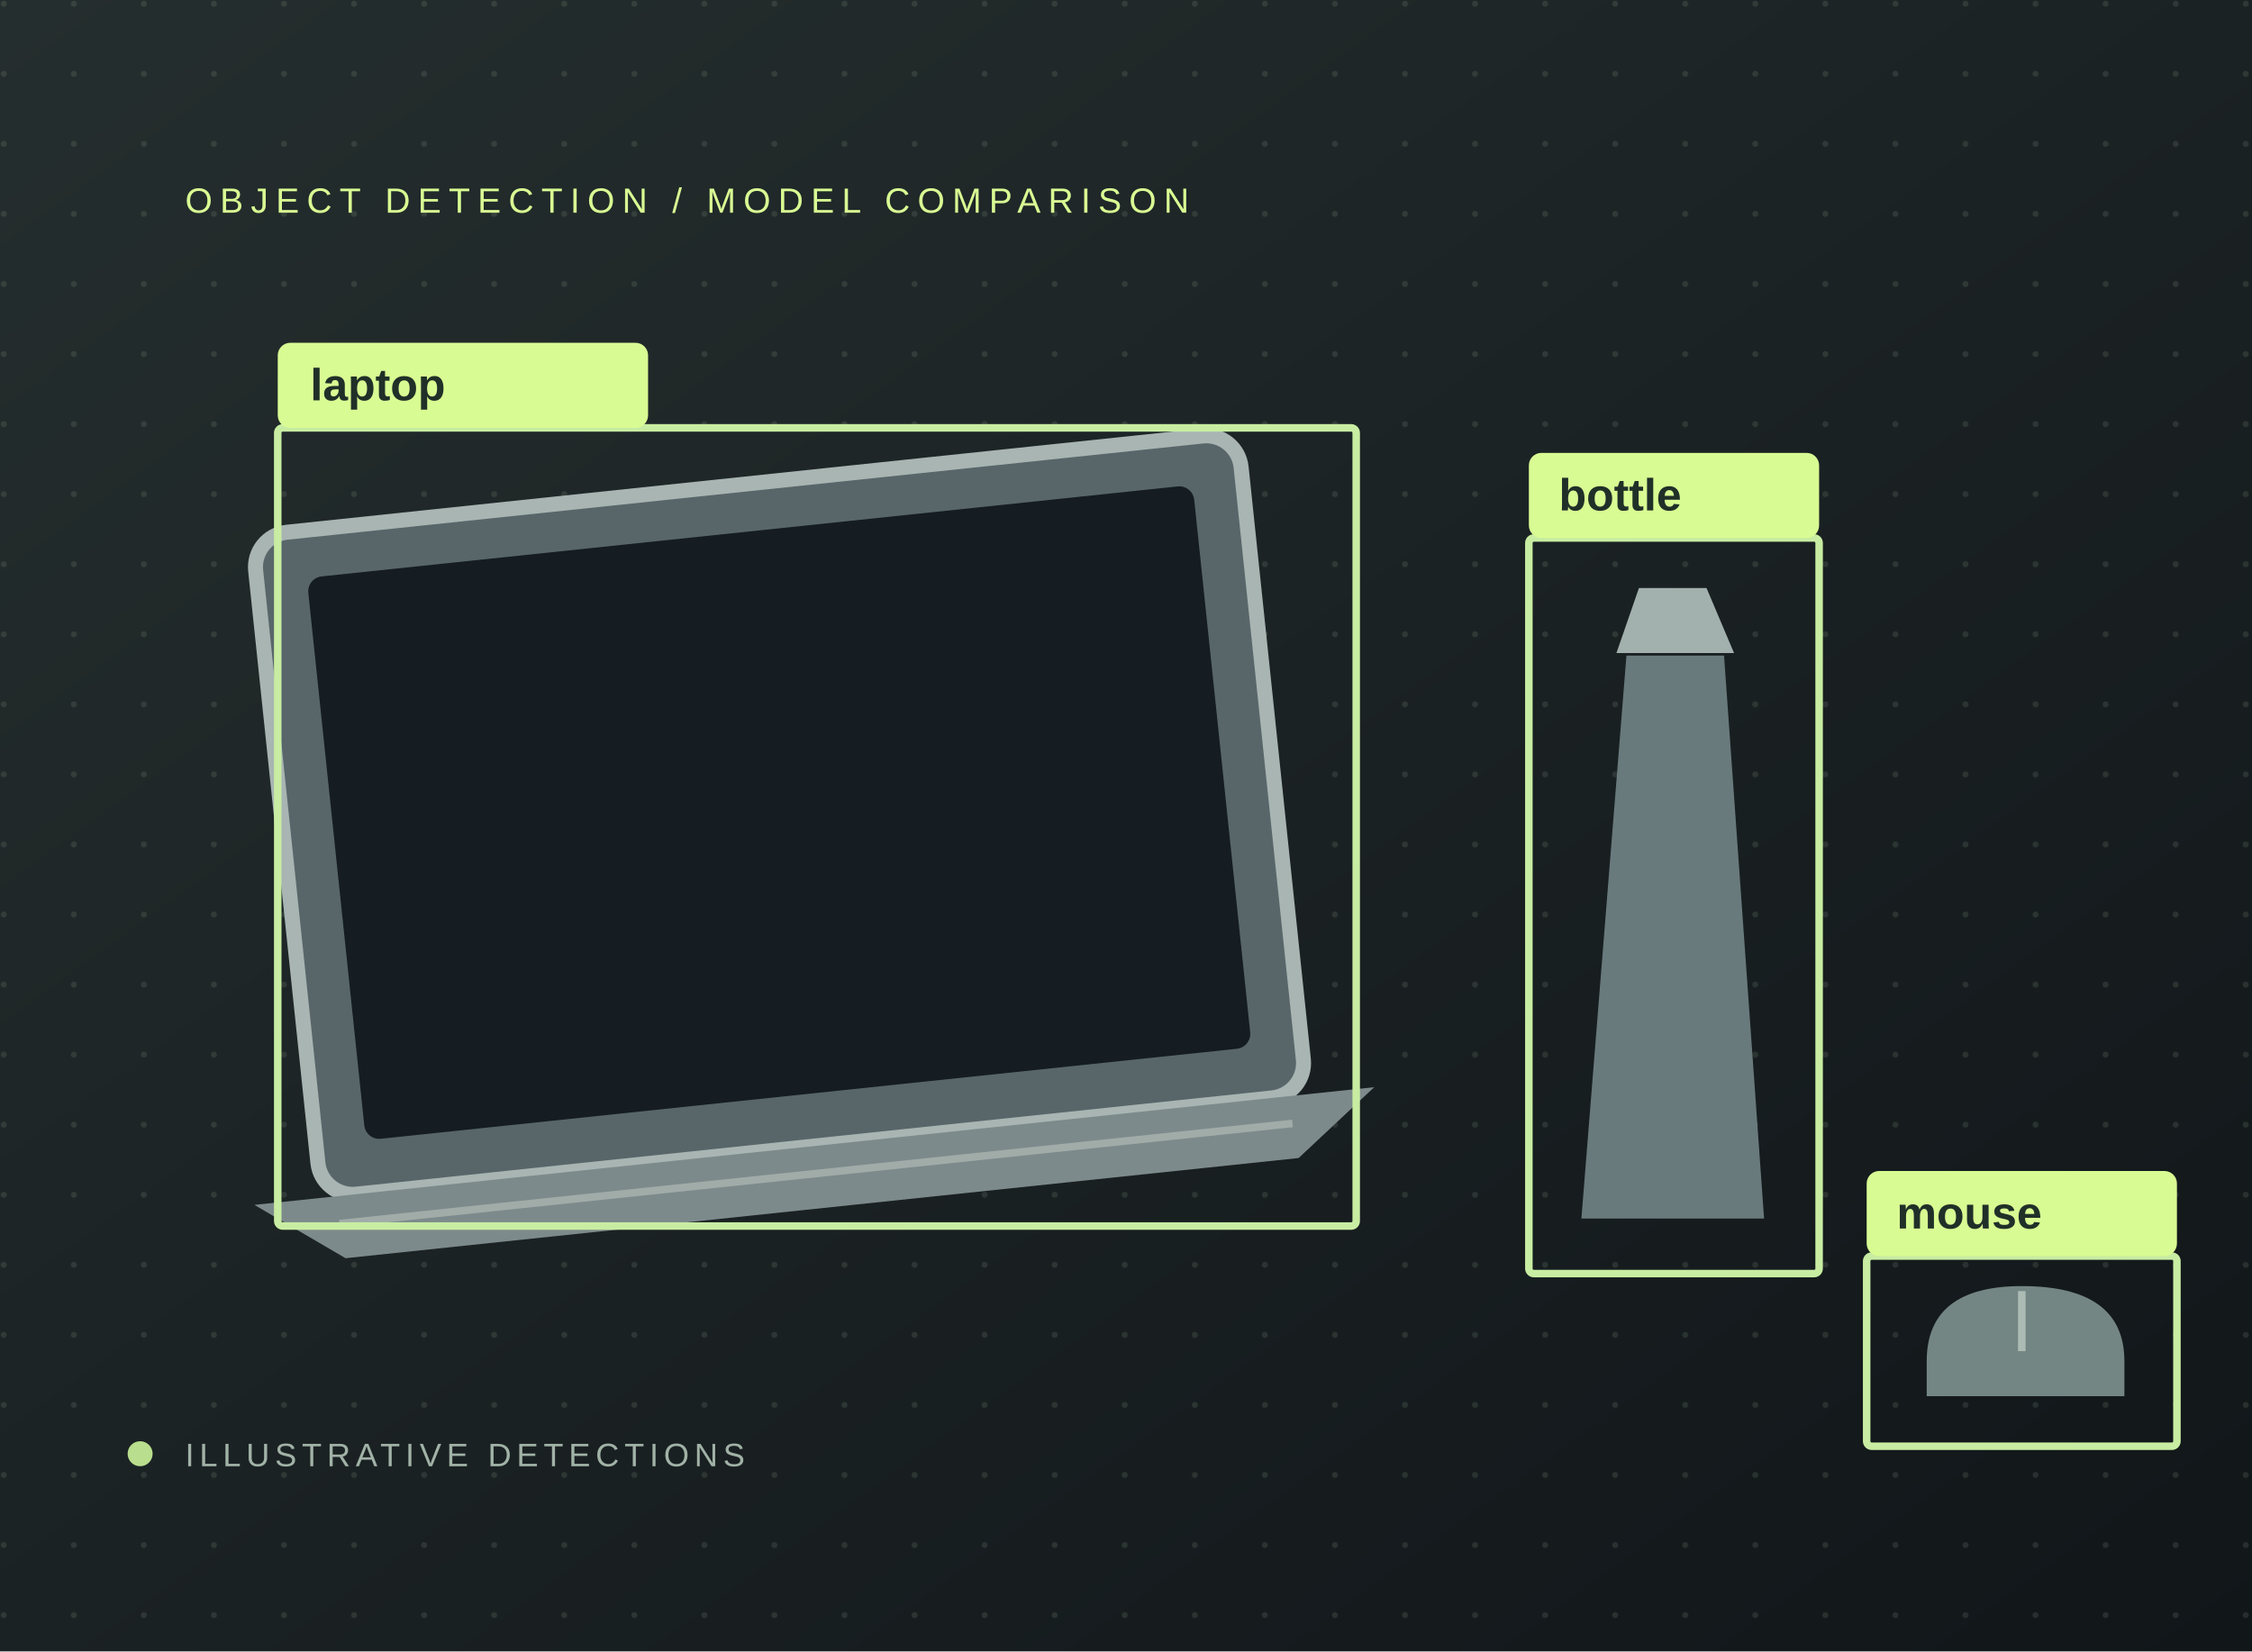
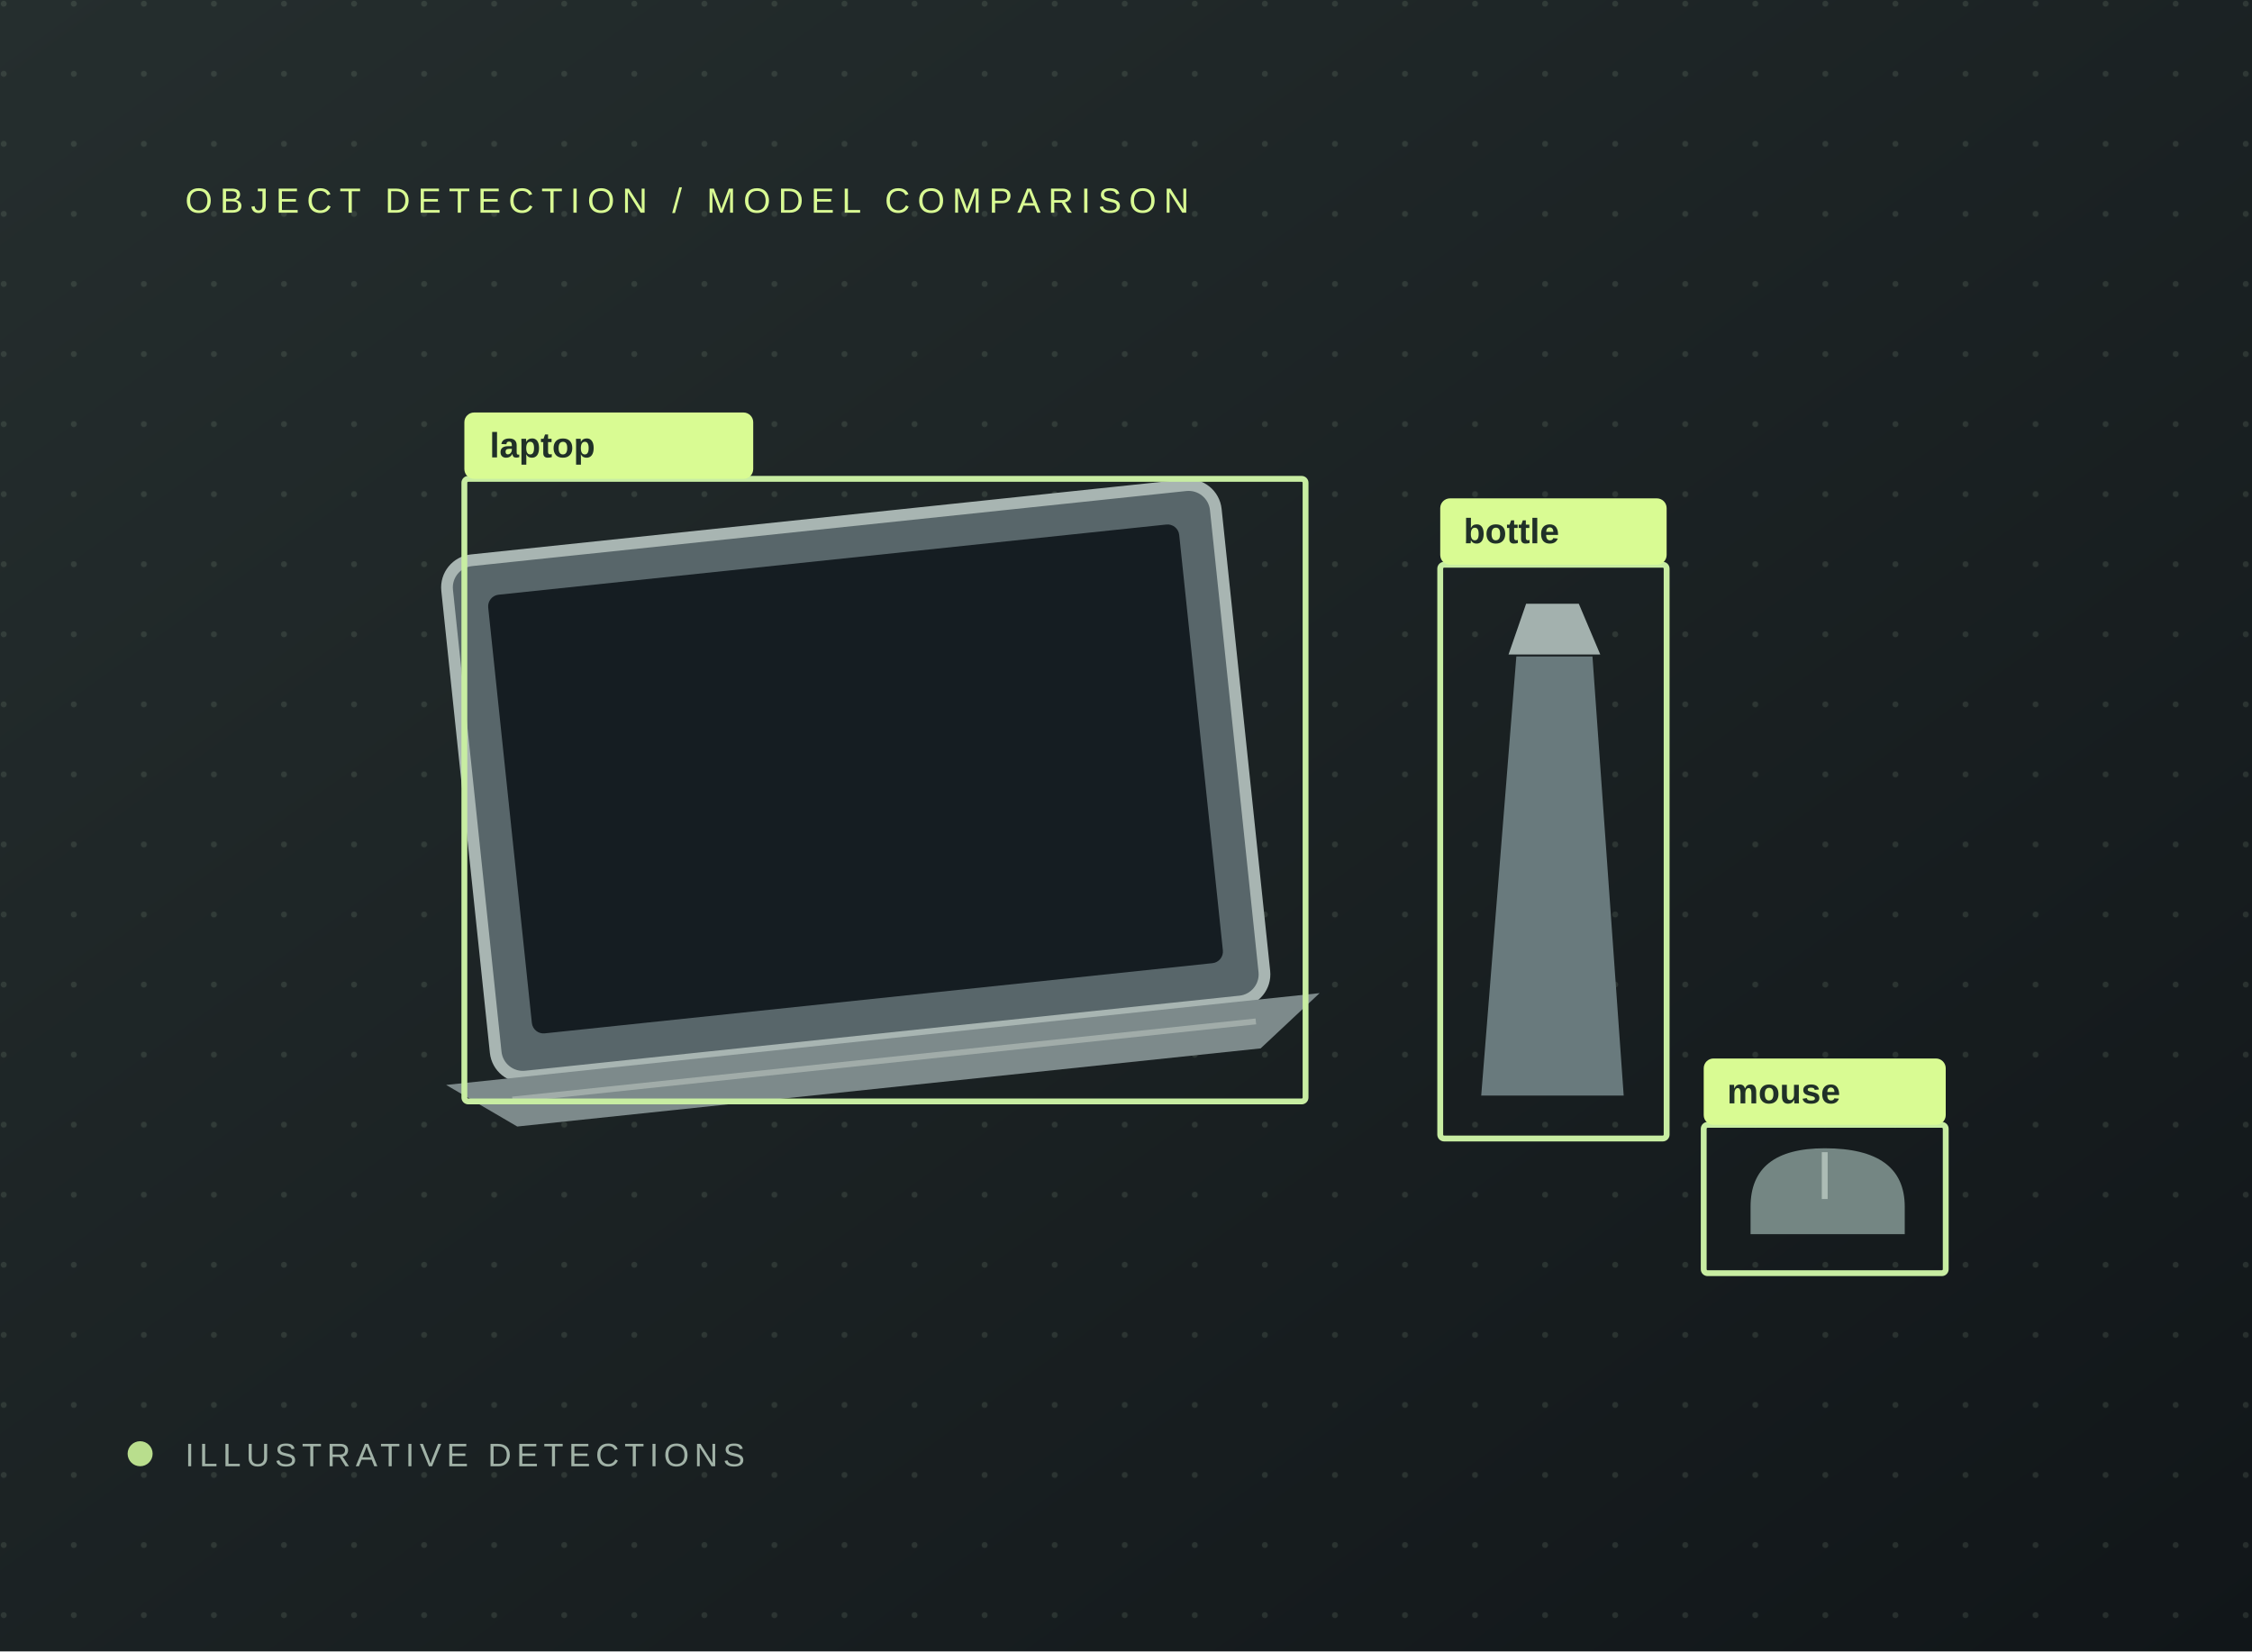
<svg xmlns="http://www.w3.org/2000/svg" viewBox="0 0 900 660" role="img" aria-labelledby="title desc">
  <defs>
    <linearGradient id="bg" x1="0" y1="0" x2="1" y2="1">
      <stop stop-color="#252e2e" />
      <stop offset="1" stop-color="#111619" />
    </linearGradient>
    <pattern id="dots" width="28" height="28" patternUnits="userSpaceOnUse">
      <circle cx="1.5" cy="1.5" r="1.2" fill="#c6e1bd" opacity=".12" />
    </pattern>
  </defs>
  <rect width="900" height="660" fill="url(#bg)" />
  <rect width="900" height="660" fill="url(#dots)" />
  <text x="74" y="85" font-family="Arial, sans-serif" font-size="14" letter-spacing="3" fill="#d9fb93">OBJECT DETECTION / MODEL COMPARISON</text>
-   <g transform="rotate(-6 330 358)">
-     <rect x="117" y="191" width="396" height="266" rx="14" fill="#58666a" stroke="#a8b5b2" stroke-width="6" />
-     <rect x="137" y="210" width="356" height="226" rx="6" fill="#151d22" />
-     <path d="M90 457 H540 L507 482 H124 Z" fill="#7d8a8b" />
-     <path d="M123 468 H506" fill="none" stroke="#b0bbb6" stroke-width="3" opacity=".7" />
+   <g transform="translate(99 58) scale(0.78)">
+     <g transform="rotate(-6 330 358)">
+       <rect x="117" y="191" width="396" height="266" rx="14" fill="#58666a" stroke="#a8b5b2" stroke-width="6" />
+       <rect x="137" y="210" width="356" height="226" rx="6" fill="#151d22" />
+       <path d="M90 457 H540 L507 482 H124 Z" fill="#7d8a8b" />
+       <path d="M123 468 H506" fill="none" stroke="#b0bbb6" stroke-width="3" opacity=".7" />
+     </g>
+     <g fill="none" stroke="#c8eda2" stroke-width="3">
+       <rect x="111" y="171" width="431" height="319" rx="2" />
+       <rect x="611" y="215" width="116" height="294" rx="2" />
+       <rect x="746" y="502" width="124" height="76" rx="2" />
+     </g>
+     <rect x="111" y="137" width="148" height="34" rx="5" fill="#d9fb93" />
+     <text x="124" y="160" font-family="Arial, sans-serif" font-size="18" font-weight="600" fill="#203028">laptop</text>
+     <path d="M650 262 H689 L705 487 H632 Z" fill="#697a7d" />
+     <path d="M655 235 H682 L693 261 H646 Z" fill="#a3b1ae" />
+     <rect x="611" y="181" width="116" height="34" rx="5" fill="#d9fb93" />
+     <text x="623" y="204" font-family="Arial, sans-serif" font-size="18" font-weight="600" fill="#203028">bottle</text>
+     <path d="M770 544 Q770 514 808 514 Q849 514 849 544 V558 H770 Z" fill="#748683" />
+     <path d="M808 516 V540" stroke="#acbcb5" stroke-width="3" />
+     <rect x="746" y="468" width="124" height="34" rx="5" fill="#d9fb93" />
+     <text x="758" y="491" font-family="Arial, sans-serif" font-size="18" font-weight="600" fill="#203028">mouse</text>
  </g>
-   <g fill="none" stroke="#c8eda2" stroke-width="3">
-     <rect x="111" y="171" width="431" height="319" rx="2" />
-     <rect x="611" y="215" width="116" height="294" rx="2" />
-     <rect x="746" y="502" width="124" height="76" rx="2" />
-   </g>
-   <rect x="111" y="137" width="148" height="34" rx="5" fill="#d9fb93" />
-   <text x="124" y="160" font-family="Arial, sans-serif" font-size="18" font-weight="600" fill="#203028">laptop</text>
-   <path d="M650 262 H689 L705 487 H632 Z" fill="#697a7d" />
-   <path d="M655 235 H682 L693 261 H646 Z" fill="#a3b1ae" />
-   <rect x="611" y="181" width="116" height="34" rx="5" fill="#d9fb93" />
-   <text x="623" y="204" font-family="Arial, sans-serif" font-size="18" font-weight="600" fill="#203028">bottle</text>
-   <path d="M770 544 Q770 514 808 514 Q849 514 849 544 V558 H770 Z" fill="#748683" />
-   <path d="M808 516 V540" stroke="#acbcb5" stroke-width="3" />
-   <rect x="746" y="468" width="124" height="34" rx="5" fill="#d9fb93" />
-   <text x="758" y="491" font-family="Arial, sans-serif" font-size="18" font-weight="600" fill="#203028">mouse</text>
  <text x="74" y="586" font-family="Arial, sans-serif" font-size="13" letter-spacing="2.1" fill="#a1b2a7">ILLUSTRATIVE DETECTIONS</text>
  <circle cx="56" cy="581" r="5" fill="#b9de8d" />
</svg>
